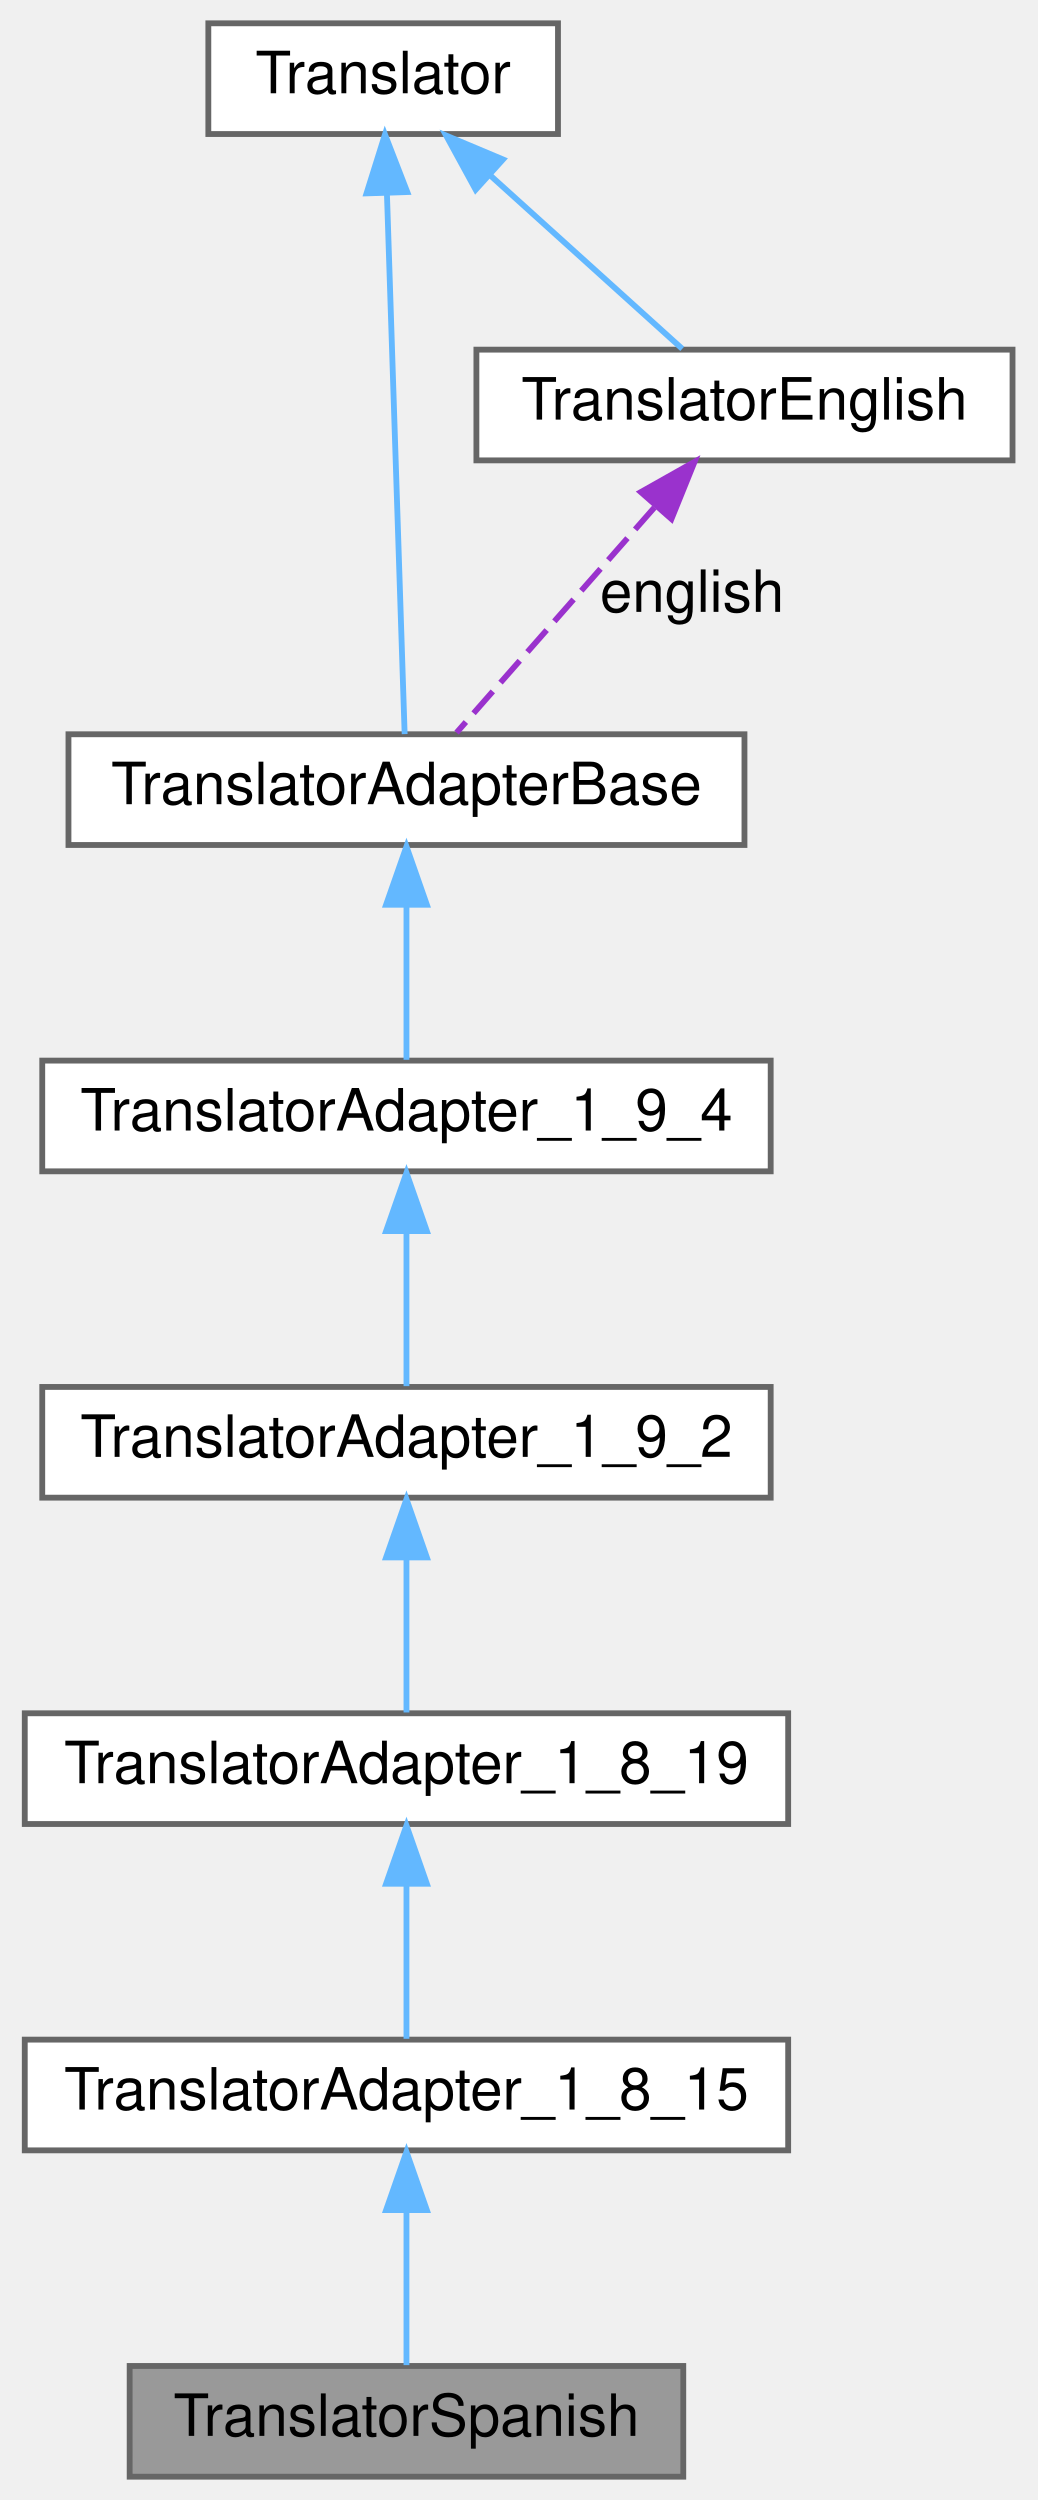
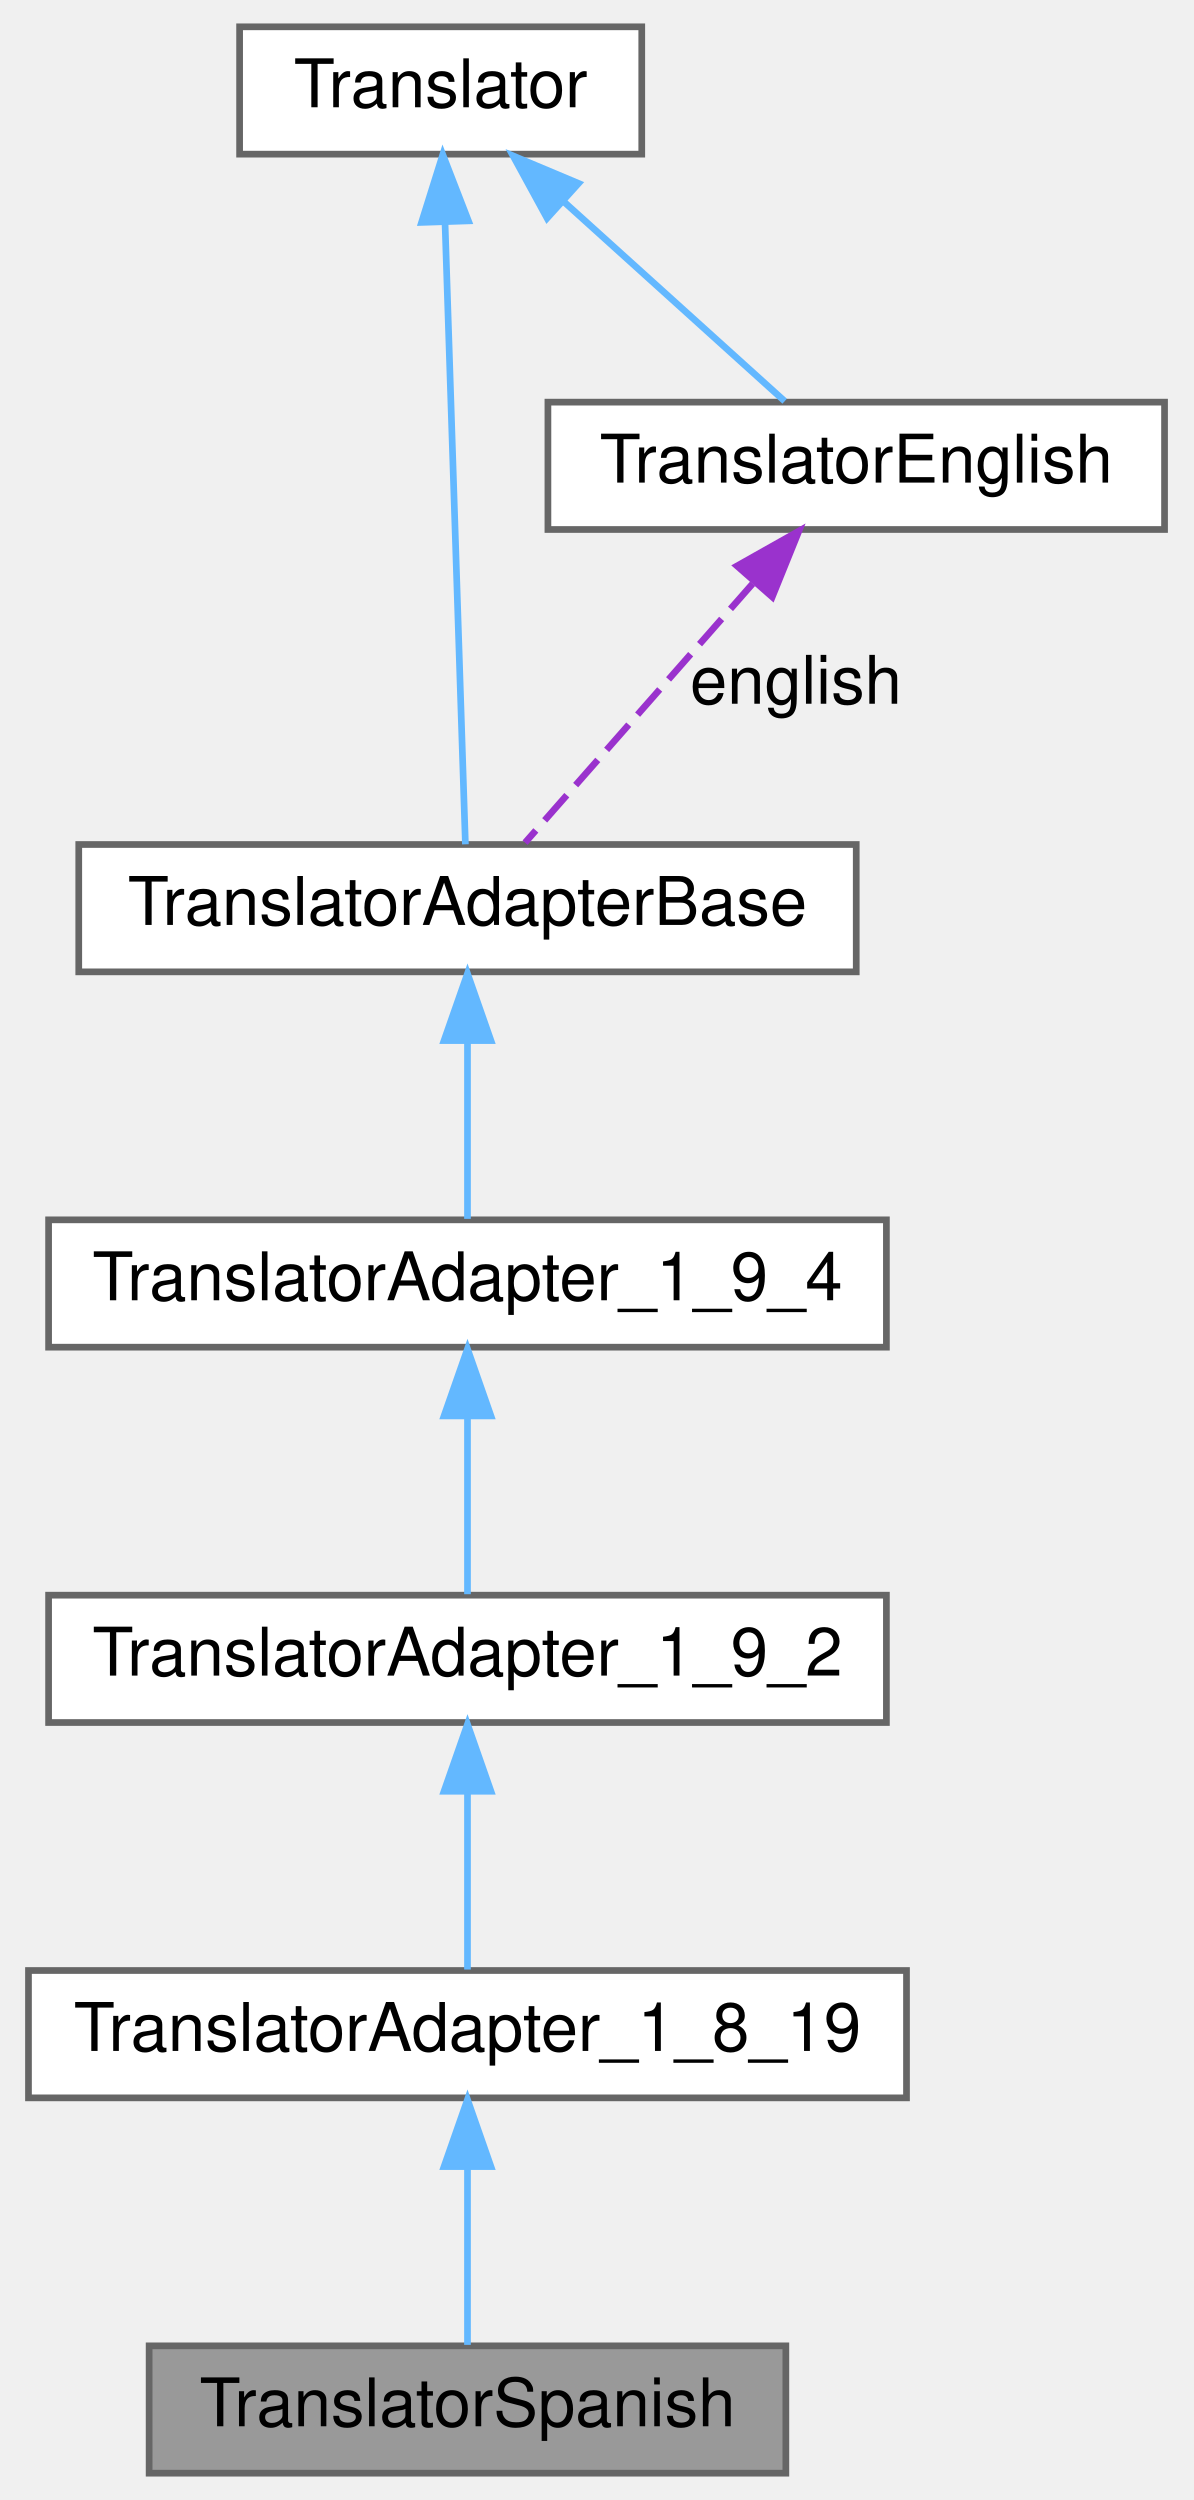
- <svg xmlns="http://www.w3.org/2000/svg" xmlns:xlink="http://www.w3.org/1999/xlink" width="178pt" height="429pt" viewBox="0.00 0.00 177.50 429.00">
-   <g id="graph0" class="graph" transform="scale(1 1) rotate(0) translate(4 425)">
+ <svg xmlns="http://www.w3.org/2000/svg" xmlns:xlink="http://www.w3.org/1999/xlink" width="178pt" height="373pt" viewBox="0.00 0.00 177.50 373.00">
+   <g id="graph0" class="graph" transform="scale(1 1) rotate(0) translate(4 369)">
    <g id="node1" class="node">
      <g id="a_node1">
        <a xlink:title=" ">
          <polygon fill="#999999" stroke="#666666" points="113,-19 18,-19 18,0 113,0 113,-19" />
          <text text-anchor="middle" x="65.5" y="-7" font-family="Helvetica,sans-Serif" font-size="10.00" fill="#000000">TranslatorSpanish</text>
        </a>
      </g>
    </g>
    <g id="node2" class="node">
      <g id="a_node2">
-         <a xlink:href="../../d4/d2e/class_translator_adapter__1__8__15.html" target="_top" xlink:title=" ">
+         <a xlink:href="../../de/dde/class_translator_adapter__1__8__19.html" target="_top" xlink:title=" ">
          <polygon fill="#ffffff" stroke="#666666" points="131,-75 0,-75 0,-56 131,-56 131,-75" />
-           <text text-anchor="middle" x="65.5" y="-63" font-family="Helvetica,sans-Serif" font-size="10.00" fill="#000000">TranslatorAdapter_1_8_15</text>
+           <text text-anchor="middle" x="65.5" y="-63" font-family="Helvetica,sans-Serif" font-size="10.00" fill="#000000">TranslatorAdapter_1_8_19</text>
        </a>
      </g>
    </g>
    <g id="edge1" class="edge">
      <path fill="none" stroke="#63b8ff" d="M65.5,-45.657C65.5,-36.655 65.5,-26.42 65.5,-19.143" />
      <polygon fill="#63b8ff" stroke="#63b8ff" points="62,-45.745 65.5,-55.745 69,-45.746 62,-45.745" />
    </g>
    <g id="node3" class="node">
      <g id="a_node3">
-         <a xlink:href="../../de/dde/class_translator_adapter__1__8__19.html" target="_top" xlink:title=" ">
-           <polygon fill="#ffffff" stroke="#666666" points="131,-131 0,-131 0,-112 131,-112 131,-131" />
-           <text text-anchor="middle" x="65.5" y="-119" font-family="Helvetica,sans-Serif" font-size="10.00" fill="#000000">TranslatorAdapter_1_8_19</text>
+         <a xlink:href="../../d3/d2e/class_translator_adapter__1__9__2.html" target="_top" xlink:title=" ">
+           <polygon fill="#ffffff" stroke="#666666" points="128,-131 3,-131 3,-112 128,-112 128,-131" />
+           <text text-anchor="middle" x="65.5" y="-119" font-family="Helvetica,sans-Serif" font-size="10.00" fill="#000000">TranslatorAdapter_1_9_2</text>
        </a>
      </g>
    </g>
    <g id="edge2" class="edge">
      <path fill="none" stroke="#63b8ff" d="M65.5,-101.657C65.5,-92.655 65.5,-82.42 65.5,-75.143" />
      <polygon fill="#63b8ff" stroke="#63b8ff" points="62,-101.746 65.5,-111.746 69,-101.746 62,-101.746" />
    </g>
    <g id="node4" class="node">
      <g id="a_node4">
-         <a xlink:href="../../d3/d2e/class_translator_adapter__1__9__2.html" target="_top" xlink:title=" ">
+         <a xlink:href="../../d0/d33/class_translator_adapter__1__9__4.html" target="_top" xlink:title=" ">
          <polygon fill="#ffffff" stroke="#666666" points="128,-187 3,-187 3,-168 128,-168 128,-187" />
-           <text text-anchor="middle" x="65.5" y="-175" font-family="Helvetica,sans-Serif" font-size="10.00" fill="#000000">TranslatorAdapter_1_9_2</text>
+           <text text-anchor="middle" x="65.5" y="-175" font-family="Helvetica,sans-Serif" font-size="10.00" fill="#000000">TranslatorAdapter_1_9_4</text>
        </a>
      </g>
    </g>
    <g id="edge3" class="edge">
      <path fill="none" stroke="#63b8ff" d="M65.5,-157.657C65.5,-148.655 65.5,-138.42 65.5,-131.143" />
      <polygon fill="#63b8ff" stroke="#63b8ff" points="62,-157.745 65.5,-167.745 69,-157.746 62,-157.745" />
    </g>
    <g id="node5" class="node">
      <g id="a_node5">
-         <a xlink:href="../../d0/d33/class_translator_adapter__1__9__4.html" target="_top" xlink:title=" ">
-           <polygon fill="#ffffff" stroke="#666666" points="128,-243 3,-243 3,-224 128,-224 128,-243" />
-           <text text-anchor="middle" x="65.5" y="-231" font-family="Helvetica,sans-Serif" font-size="10.00" fill="#000000">TranslatorAdapter_1_9_4</text>
+         <a xlink:href="../../db/d6c/class_translator_adapter_base.html" target="_top" xlink:title="Base of the translator adapter tree.">
+           <polygon fill="#ffffff" stroke="#666666" points="123.5,-243 7.5,-243 7.5,-224 123.5,-224 123.5,-243" />
+           <text text-anchor="middle" x="65.5" y="-231" font-family="Helvetica,sans-Serif" font-size="10.00" fill="#000000">TranslatorAdapterBase</text>
        </a>
      </g>
    </g>
    <g id="edge4" class="edge">
      <path fill="none" stroke="#63b8ff" d="M65.5,-213.657C65.5,-204.655 65.5,-194.42 65.5,-187.143" />
      <polygon fill="#63b8ff" stroke="#63b8ff" points="62,-213.745 65.5,-223.745 69,-213.746 62,-213.745" />
    </g>
    <g id="node6" class="node">
      <g id="a_node6">
-         <a xlink:href="../../db/d6c/class_translator_adapter_base.html" target="_top" xlink:title="Base of the translator adapter tree.">
-           <polygon fill="#ffffff" stroke="#666666" points="123.5,-299 7.5,-299 7.5,-280 123.5,-280 123.5,-299" />
-           <text text-anchor="middle" x="65.5" y="-287" font-family="Helvetica,sans-Serif" font-size="10.00" fill="#000000">TranslatorAdapterBase</text>
+         <a xlink:href="../../d8/dfb/class_translator.html" target="_top" xlink:title="Abstract base class for all translatable text fragments.">
+           <polygon fill="#ffffff" stroke="#666666" points="91.5,-365 31.5,-365 31.5,-346 91.5,-346 91.5,-365" />
+           <text text-anchor="middle" x="61.5" y="-353" font-family="Helvetica,sans-Serif" font-size="10.00" fill="#000000">Translator</text>
        </a>
      </g>
    </g>
    <g id="edge5" class="edge">
-       <path fill="none" stroke="#63b8ff" d="M65.5,-269.658C65.5,-260.655 65.5,-250.42 65.5,-243.143" />
-       <polygon fill="#63b8ff" stroke="#63b8ff" points="62,-269.745 65.5,-279.745 69,-269.746 62,-269.745" />
+       <path fill="none" stroke="#63b8ff" d="M62.143,-335.891C63.014,-309.328 64.535,-262.945 65.188,-243.029" />
+       <polygon fill="#63b8ff" stroke="#63b8ff" points="58.644,-335.817 61.814,-345.927 65.64,-336.047 58.644,-335.817" />
    </g>
    <g id="node7" class="node">
      <g id="a_node7">
-         <a xlink:href="../../d8/dfb/class_translator.html" target="_top" xlink:title="Abstract base class for all translatable text fragments.">
-           <polygon fill="#ffffff" stroke="#666666" points="91.5,-421 31.5,-421 31.5,-402 91.5,-402 91.5,-421" />
-           <text text-anchor="middle" x="61.5" y="-409" font-family="Helvetica,sans-Serif" font-size="10.00" fill="#000000">Translator</text>
+         <a xlink:href="../../d6/d78/class_translator_english.html" target="_top" xlink:title=" ">
+           <polygon fill="#ffffff" stroke="#666666" points="169.5,-309 77.5,-309 77.5,-290 169.5,-290 169.5,-309" />
+           <text text-anchor="middle" x="123.5" y="-297" font-family="Helvetica,sans-Serif" font-size="10.00" fill="#000000">TranslatorEnglish</text>
        </a>
      </g>
    </g>
+     <g id="edge7" class="edge">
+       <path fill="none" stroke="#63b8ff" d="M79.922,-338.861C90.648,-329.173 103.793,-317.3 112.824,-309.143" />
+       <polygon fill="#63b8ff" stroke="#63b8ff" points="77.375,-336.445 72.3,-345.745 82.067,-341.64 77.375,-336.445" />
+     </g>
    <g id="edge6" class="edge">
-       <path fill="none" stroke="#63b8ff" d="M62.143,-391.891C63.014,-365.328 64.535,-318.945 65.188,-299.029" />
-       <polygon fill="#63b8ff" stroke="#63b8ff" points="58.644,-391.817 61.814,-401.927 65.64,-392.047 58.644,-391.817" />
-     </g>
-     <g id="node8" class="node">
-       <g id="a_node8">
-         <a xlink:href="../../d6/d78/class_translator_english.html" target="_top" xlink:title=" ">
-           <polygon fill="#ffffff" stroke="#666666" points="169.5,-365 77.5,-365 77.5,-346 169.5,-346 169.5,-365" />
-           <text text-anchor="middle" x="123.5" y="-353" font-family="Helvetica,sans-Serif" font-size="10.00" fill="#000000">TranslatorEnglish</text>
-         </a>
-       </g>
-     </g>
-     <g id="edge8" class="edge">
-       <path fill="none" stroke="#63b8ff" d="M79.922,-394.861C90.648,-385.173 103.793,-373.3 112.824,-365.143" />
-       <polygon fill="#63b8ff" stroke="#63b8ff" points="77.375,-392.445 72.3,-401.745 82.067,-397.64 77.375,-392.445" />
-     </g>
-     <g id="edge7" class="edge">
-       <path fill="none" stroke="#9a32cd" stroke-dasharray="5,2" d="M108.041,-337.909C97.167,-325.535 83.017,-309.433 74.093,-299.279" />
-       <polygon fill="#9a32cd" stroke="#9a32cd" points="105.712,-340.56 114.942,-345.762 110.97,-335.939 105.712,-340.56" />
-       <text text-anchor="middle" x="114.5" y="-320" font-family="Helvetica,sans-Serif" font-size="10.00" fill="#000000"> english</text>
+       <path fill="none" stroke="#9a32cd" stroke-dasharray="5,2" d="M108.041,-281.909C97.167,-269.535 83.017,-253.433 74.093,-243.279" />
+       <polygon fill="#9a32cd" stroke="#9a32cd" points="105.712,-284.56 114.942,-289.762 110.97,-279.939 105.712,-284.56" />
+       <text text-anchor="middle" x="114.5" y="-264" font-family="Helvetica,sans-Serif" font-size="10.00" fill="#000000"> english</text>
    </g>
  </g>
</svg>
